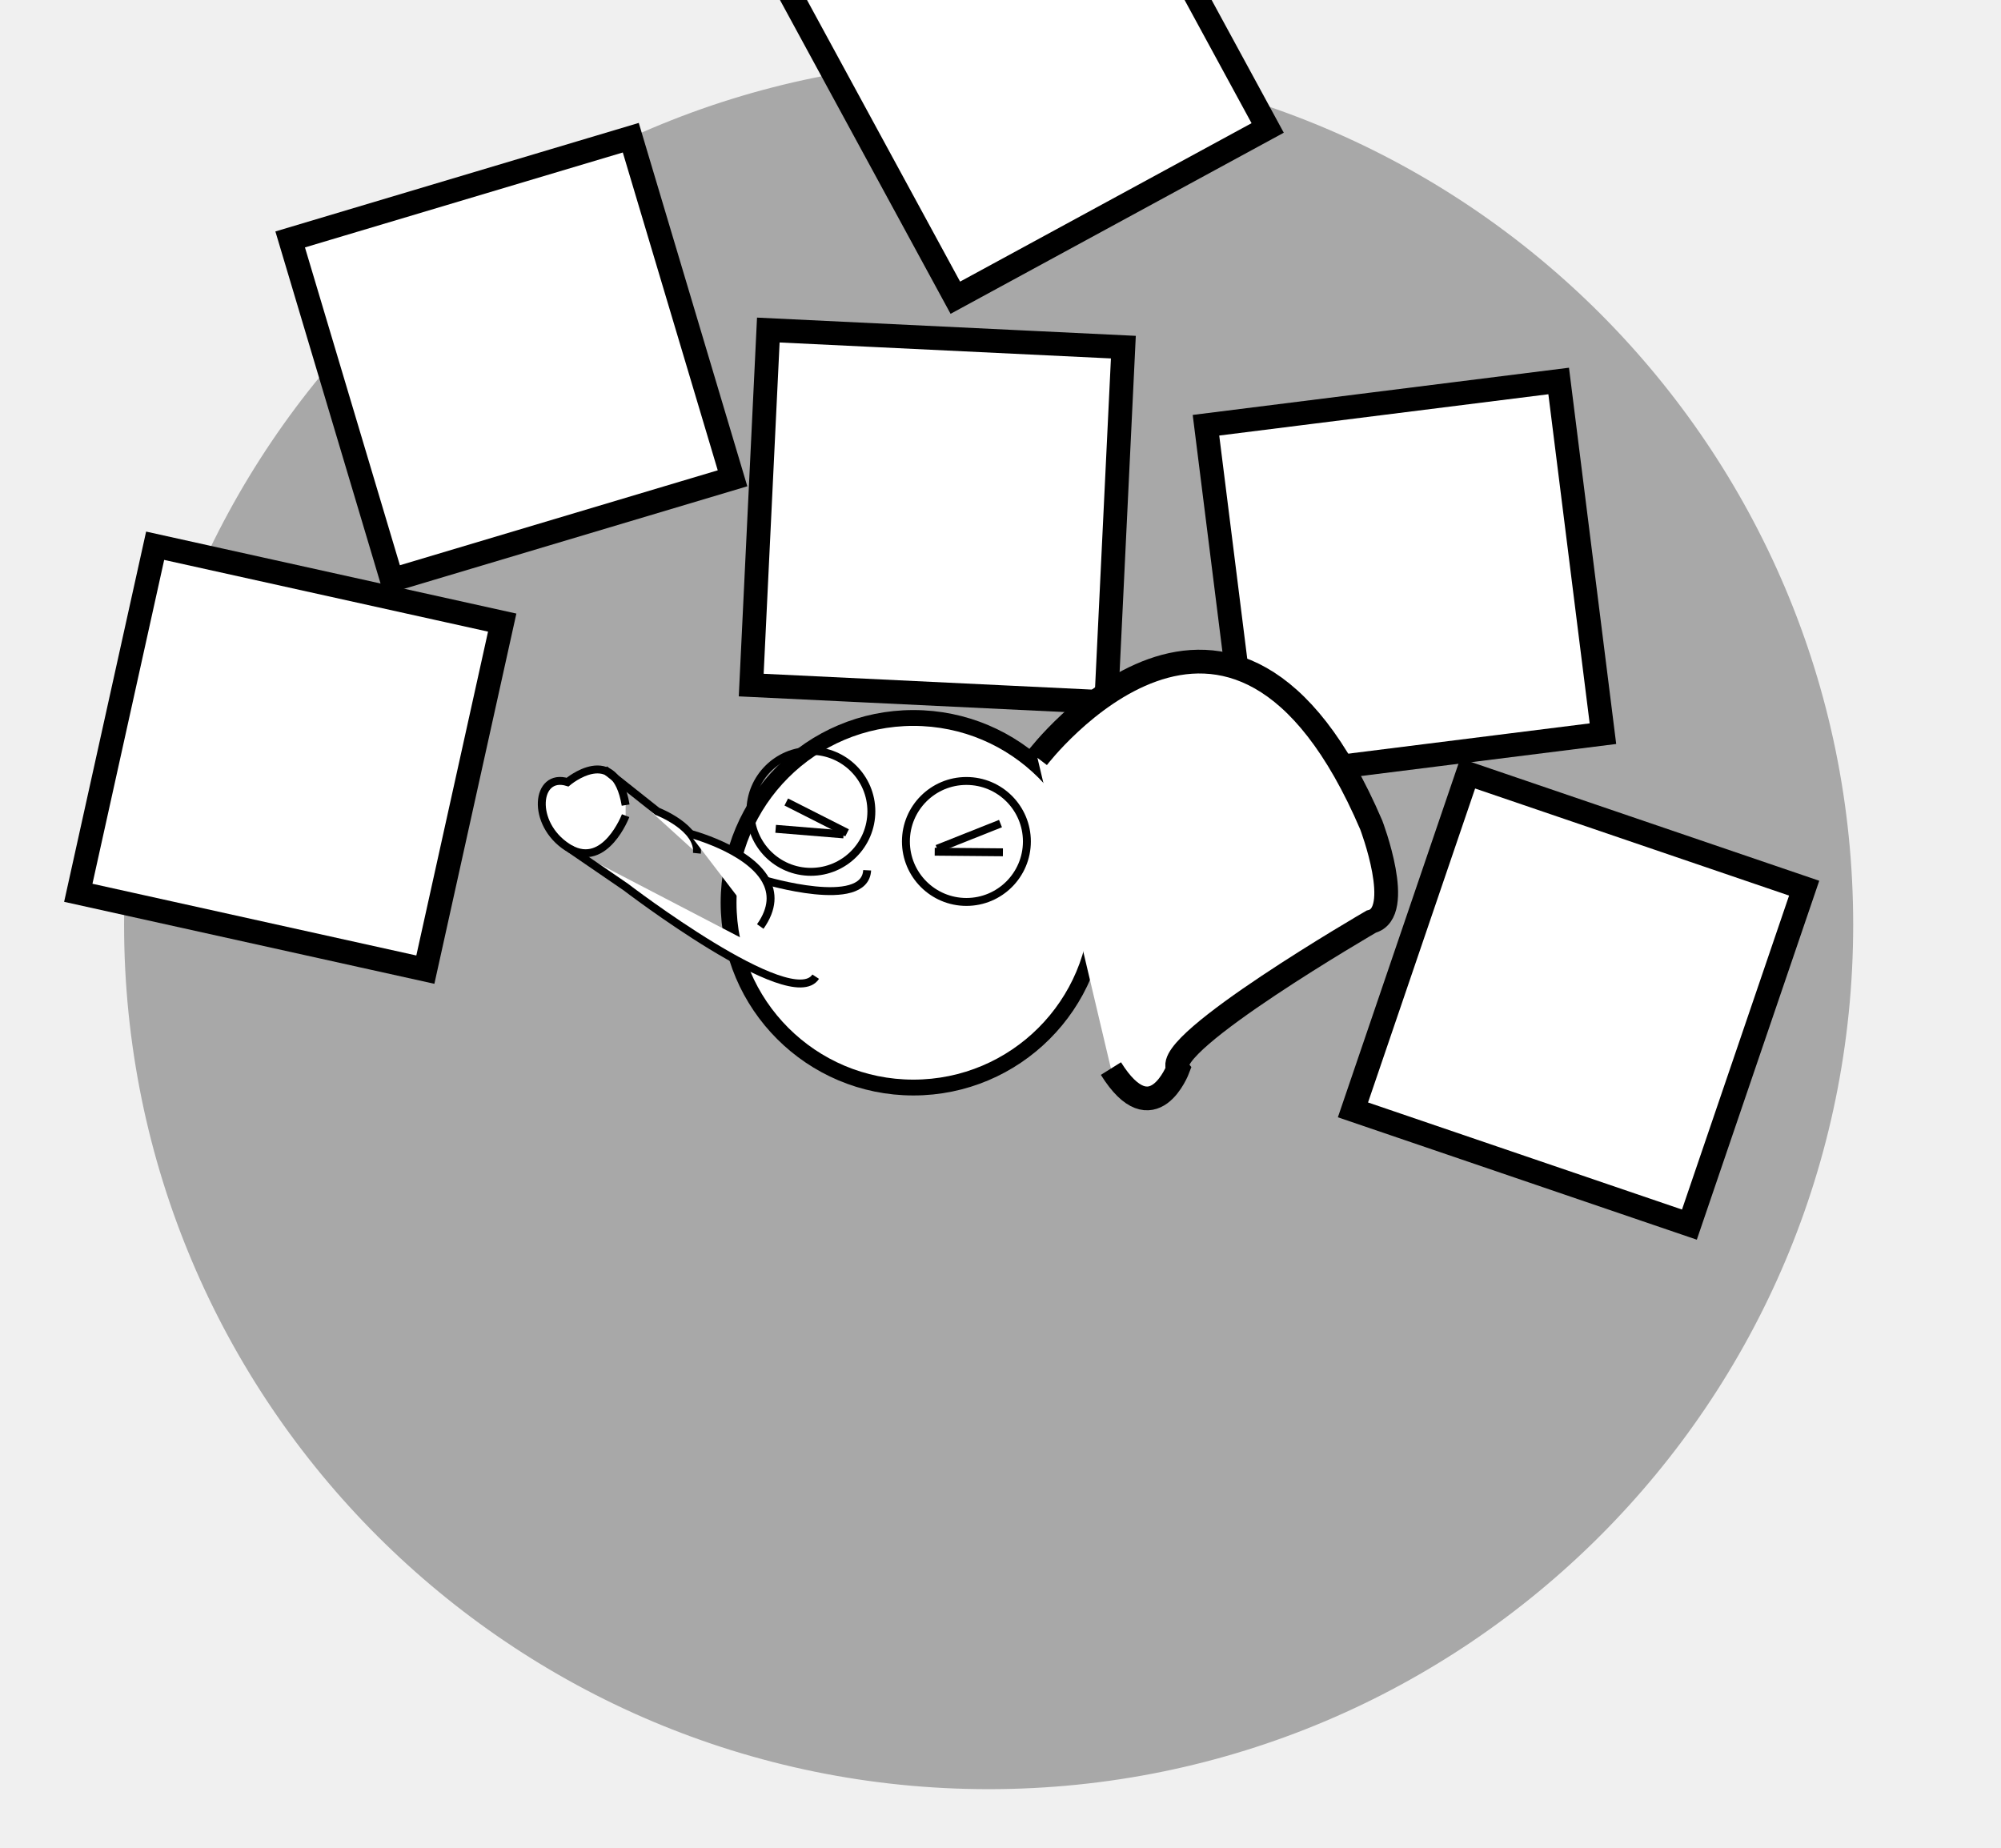
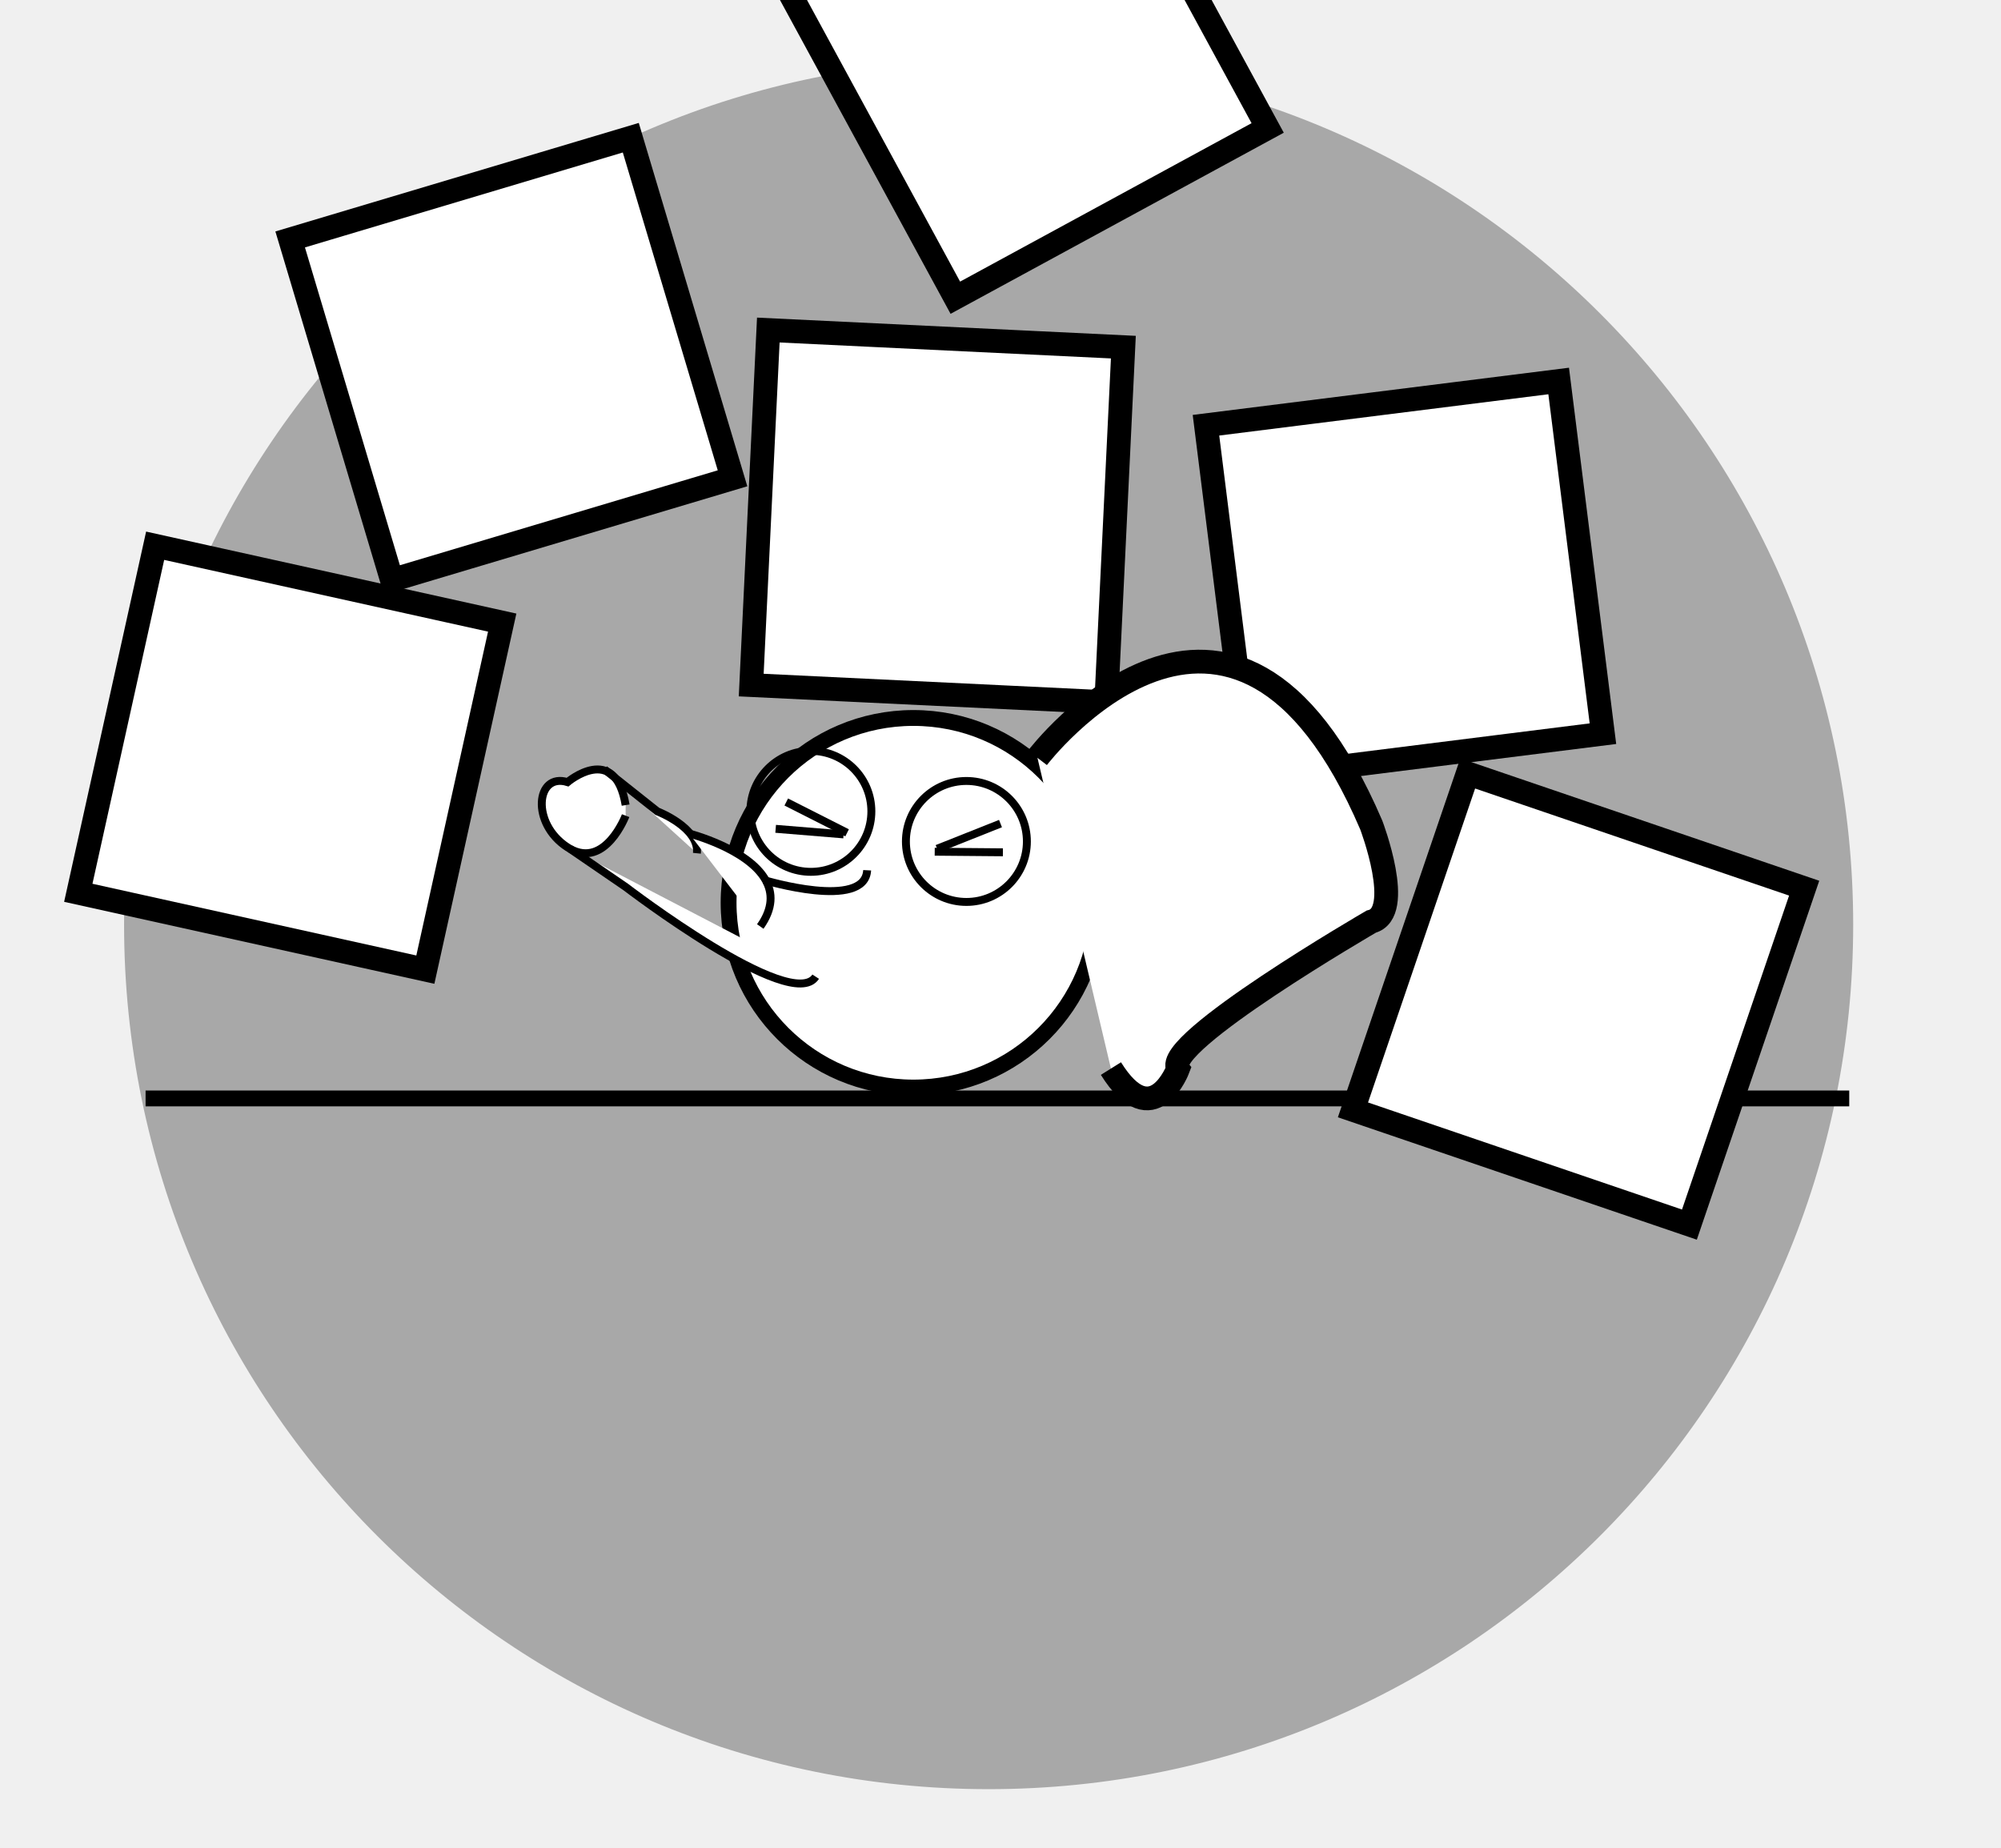
<svg xmlns="http://www.w3.org/2000/svg" version="1.1" id="Layer_1" x="0px" y="0px" width="252.667px" height="233.333px" viewBox="189.167 179.833 252.667 233.333" enable-background="new 189.167 179.833 252.667 233.333" xml:space="preserve">
  <g id="Layer_2_1_">
</g>
  <path display="none" fill="#FFFFFF" stroke="#000000" stroke-miterlimit="10" d="M241.359,284.843c0,0,24.069-39.32,57.084,0  C298.444,284.843,270.506,263.259,241.359,284.843z" />
  <circle opacity="0.3" stroke="#000000" stroke-miterlimit="10" cx="314.002" cy="296.599" r="108.668" />
  <rect x="273.234" y="255.028" display="none" fill="#FFFFFF" stroke="#000000" stroke-width="3" stroke-miterlimit="10" width="23.706" height="96.687" />
  <rect x="327.111" y="258.09" display="none" fill="#FFFFFF" stroke="#000000" stroke-width="3" stroke-miterlimit="10" width="23.706" height="96.688" />
  <path display="none" fill="#FFFFFF" stroke="#000000" stroke-width="3" stroke-miterlimit="10" d="M205.333,402.918  c0,0,91.638-149.705,217.337,0C422.67,402.918,316.305,320.74,205.333,402.918z" />
  <path fill="#FFFFFF" stroke="#000000" stroke-miterlimit="10" d="M357.181,255.972" />
  <g display="none">
    <path display="inline" fill="#FFFFFF" stroke="#000000" stroke-width="3" stroke-miterlimit="10" d="M205.333,204.563   c0,0,91.638,149.703,217.337,0C422.67,204.563,316.305,286.74,205.333,204.563z" />
  </g>
  <g display="none">
    <rect x="222.5" y="224.5" display="inline" fill="#FFFFFF" stroke="#000000" stroke-width="4" stroke-miterlimit="10" width="54.666" height="54.666" />
    <rect x="348.5" y="224.5" display="inline" fill="#FFFFFF" stroke="#000000" stroke-width="4" stroke-miterlimit="10" width="54.666" height="54.666" />
  </g>
  <path display="none" fill="none" stroke="#000000" stroke-miterlimit="10" d="M280.5,319.496c0,0-9.666,0.335-14-5.333  c0,0-9,1-12.333-4" />
  <path stroke="#000000" stroke-miterlimit="10" d="M244.935,303.091" />
  <path fill="#FFFFFF" stroke="#000000" stroke-miterlimit="10" d="M277.181,285.091" />
  <g display="none">
    <path display="inline" fill="#FFFFFF" stroke="#000000" stroke-miterlimit="10" d="M268.166,303.833c0,0-2.553,6.702-7.035,4.181   c-0.099-0.056-0.198-0.116-0.298-0.181c-4.667-3-4-9.469,0-8.234c0,0,6-5.099,7.333,2.901" />
    <path display="inline" fill="#FFFFFF" stroke="#000000" stroke-miterlimit="10" d="M265.5,297.998l6.667,5.292   c0,0,5.333,2.04,5,5.292" />
    <path display="inline" fill="#FFFFFF" stroke="#000000" stroke-miterlimit="10" d="M261.131,308.014l7.035,4.819   c0,0,20.937,16.031,24,11.334" />
    <path display="inline" fill="#FFFFFF" stroke="#000000" stroke-miterlimit="10" d="M276.181,306.091c0,0,7.418,1.893,9.656,5.868   c0.907,1.611,0.963,3.564-0.671,5.872" />
    <path display="inline" fill="#FFFFFF" stroke="#000000" stroke-miterlimit="10" d="M285.669,311.976c0,0,12.723,3.835,12.994-1.247   " />
  </g>
+   <line fill="none" stroke="#000000" stroke-width="2" stroke-miterlimit="10" x1="207.55" y1="318.542" x2="422.67" y2="318.542" />
  <rect x="231.294" y="202.723" transform="matrix(-0.9582 0.2862 -0.2862 -0.9582 561.3091 368.285)" fill="#FFFFFF" stroke="#000000" stroke-width="3" stroke-miterlimit="10" width="44.887" height="44.887" />
  <rect x="203.366" y="253.054" transform="matrix(-0.9763 -0.2162 0.2162 -0.9763 386.712 593.3027)" fill="#FFFFFF" stroke="#000000" stroke-width="3" stroke-miterlimit="10" width="44.887" height="44.888" />
  <rect x="285.058" y="222.557" transform="matrix(-0.9988 -0.0481 0.0481 -0.9988 602.8663 504.5042)" fill="#FFFFFF" stroke="#000000" stroke-width="3" stroke-miterlimit="10" width="44.886" height="44.888" />
  <rect x="296.362" y="164.557" transform="matrix(-0.8786 0.4776 -0.4776 -0.8786 688.2118 199.0277)" fill="#FFFFFF" stroke="#000000" stroke-width="3" stroke-miterlimit="10" width="44.887" height="44.888" />
  <rect x="344.058" y="230.557" transform="matrix(-0.9922 0.1245 -0.1245 -0.9922 761.6487 458.4044)" fill="#FFFFFF" stroke="#000000" stroke-width="3" stroke-miterlimit="10" width="44.886" height="44.888" />
  <rect x="366.058" y="283.557" transform="matrix(-0.9465 -0.3228 0.3228 -0.9465 657.4313 721.0265)" fill="#FFFFFF" stroke="#000000" stroke-width="3" stroke-miterlimit="10" width="44.886" height="44.888" />
  <g>
    <circle fill="#FFFFFF" stroke="#000000" stroke-width="2" stroke-miterlimit="10" cx="304.5" cy="293.832" r="23.334" />
    <path fill="#FFFFFF" stroke="#000000" stroke-width="3" stroke-miterlimit="10" d="M320.167,275.535   c0,0,24.654-32.342,42.151,8.484c0,0,4.241,11.133,0,12.194c0,0-26.51,15.376-24.389,18.558c0,0-3.182,8.483-8.484,0" />
    <g>
      <path fill="#FFFFFF" stroke="#000000" stroke-miterlimit="10" d="M268.166,282.833c0,0-2.553,6.702-7.035,4.181    c-0.099-0.056-0.198-0.116-0.298-0.181c-4.667-3-4-9.469,0-8.234c0,0,6-5.099,7.333,2.901" />
      <path fill="#FFFFFF" stroke="#000000" stroke-miterlimit="10" d="M265.5,276.998l6.667,5.292c0,0,5.333,2.04,5,5.292" />
      <path fill="#FFFFFF" stroke="#000000" stroke-miterlimit="10" d="M261.131,287.014l7.035,4.819c0,0,20.937,16.031,24,11.334" />
      <path fill="#FFFFFF" stroke="#000000" stroke-miterlimit="10" d="M276.181,285.091c0,0,7.418,1.893,9.656,5.868    c0.907,1.611,0.963,3.564-0.671,5.872" />
      <path fill="#FFFFFF" stroke="#000000" stroke-miterlimit="10" d="M285.669,290.976c0,0,12.723,3.835,12.994-1.247" />
    </g>
    <line fill="none" stroke="#000000" stroke-miterlimit="10" x1="307.5" y1="287.014" x2="315.5" y2="283.833" />
    <line fill="none" stroke="#000000" stroke-miterlimit="10" x1="307.195" y1="287.386" x2="315.804" y2="287.461" />
    <circle fill="none" stroke="#000000" stroke-miterlimit="10" cx="311.195" cy="286.091" r="7.638" />
    <circle fill="none" stroke="#000000" stroke-miterlimit="10" cx="291.557" cy="282.289" r="7.638" />
    <line fill="none" stroke="#000000" stroke-miterlimit="10" x1="295.691" y1="285.199" x2="287.11" y2="284.495" />
    <line fill="none" stroke="#000000" stroke-miterlimit="10" x1="296.129" y1="285.001" x2="288.449" y2="281.11" />
  </g>
</svg>
